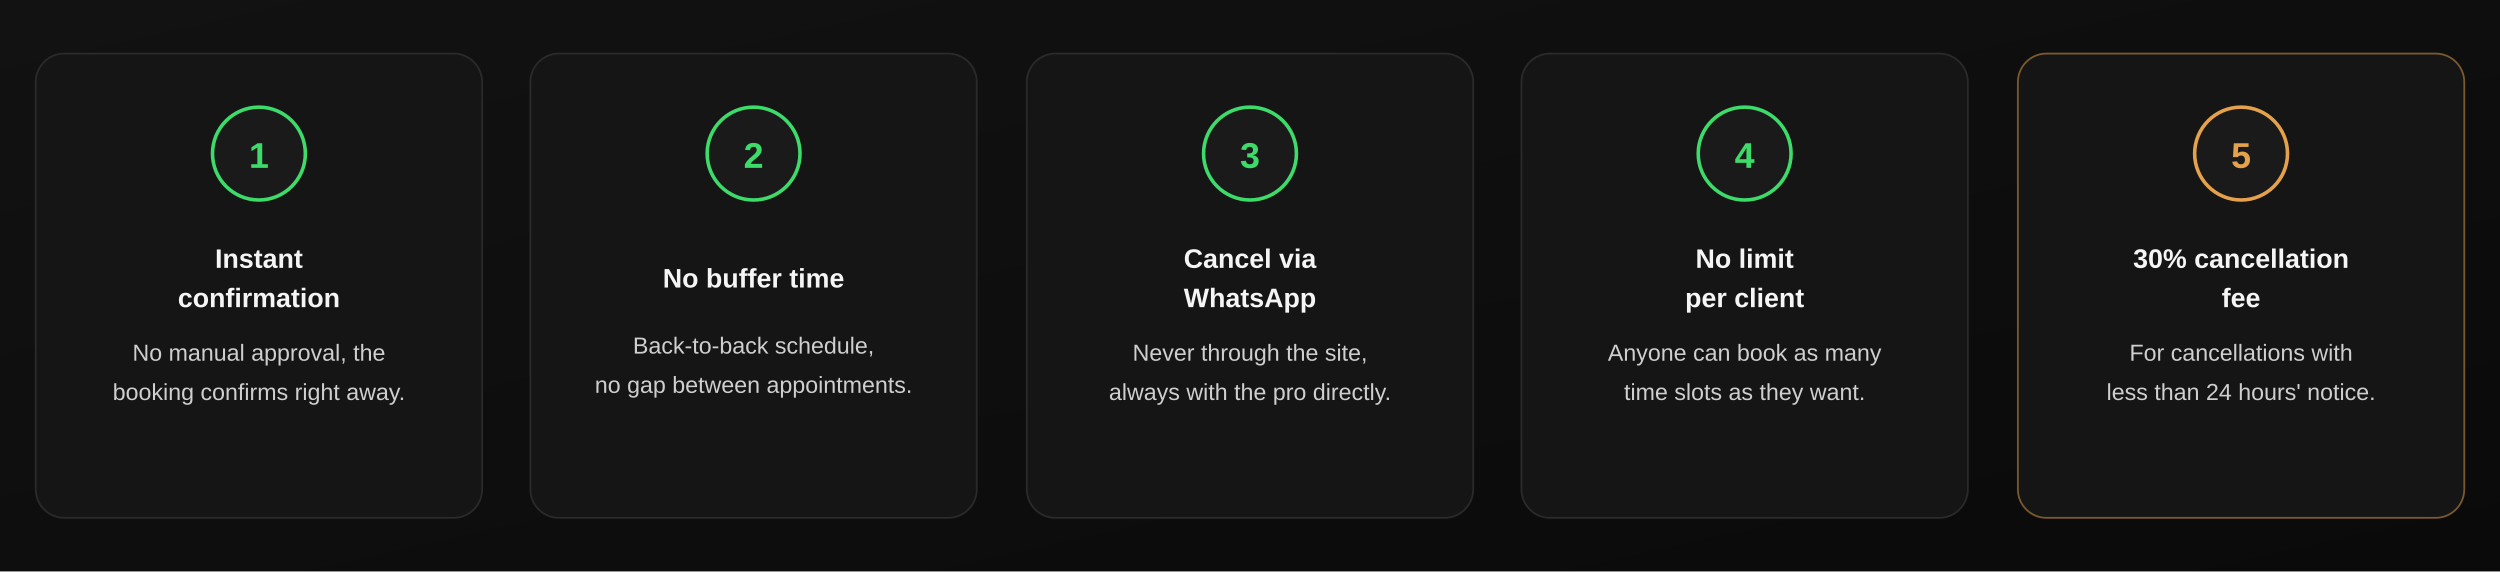
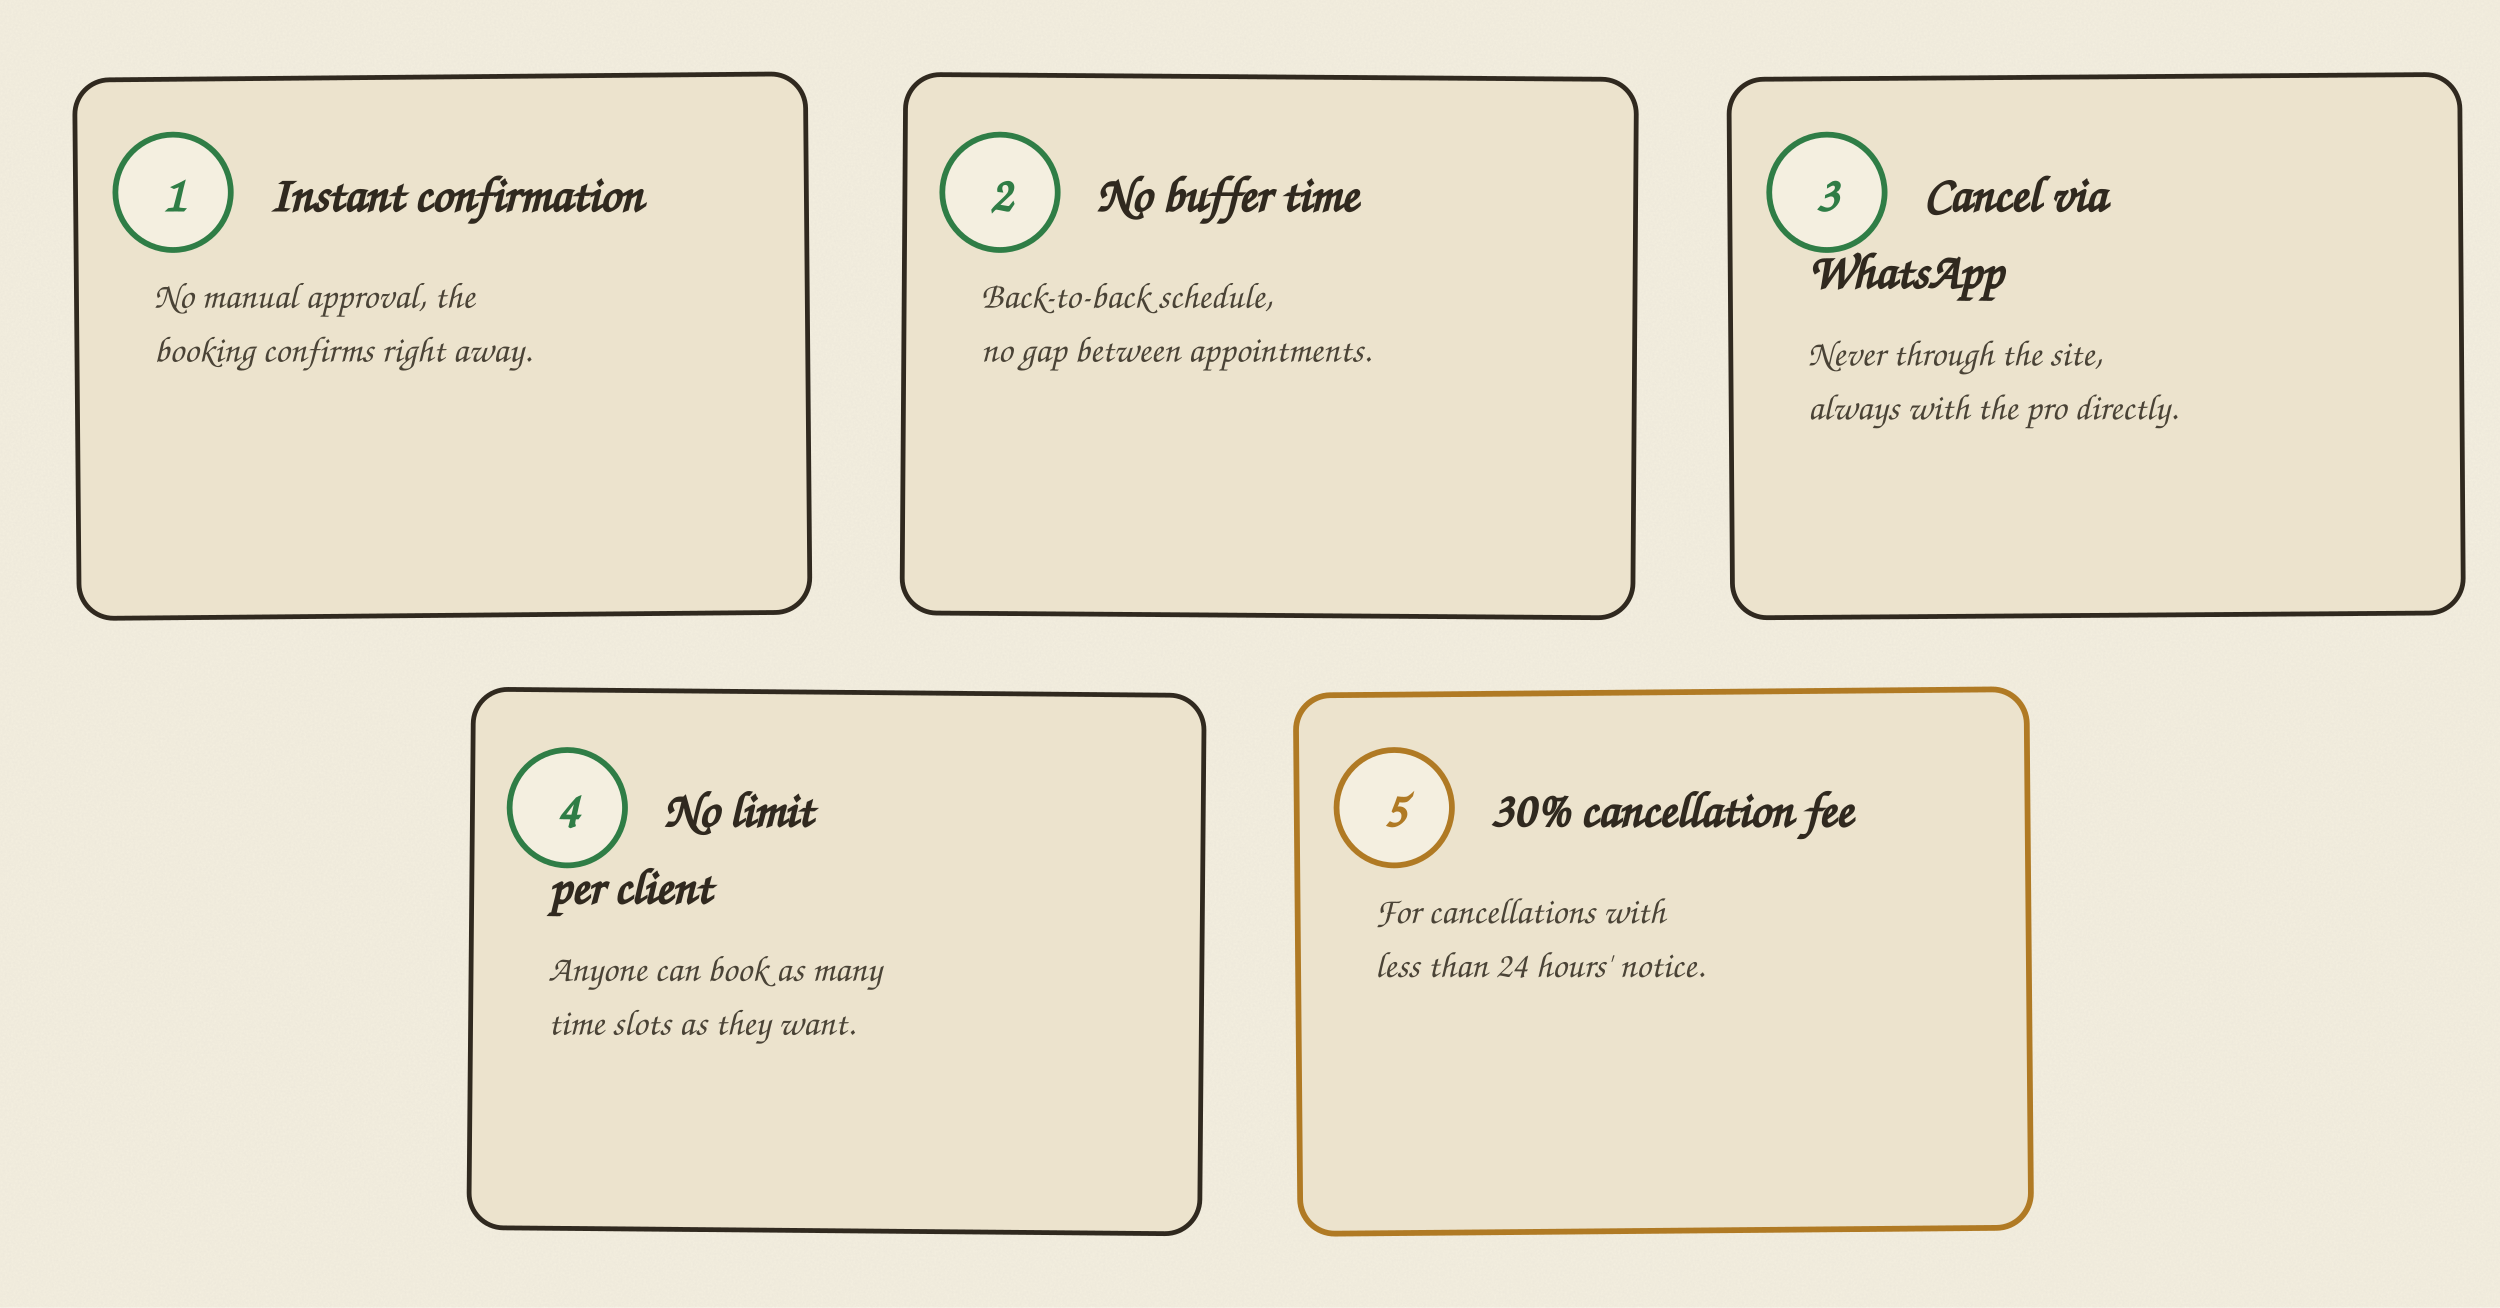
- <svg xmlns="http://www.w3.org/2000/svg" viewBox="0 0 1400 320">
+ <svg xmlns="http://www.w3.org/2000/svg" viewBox="0 0 1300 680">
  <defs>
-     <linearGradient id="bgRulesEn" x1="0" y1="0" x2="1" y2="1">
-       <stop offset="0%" stop-color="#121212" />
-       <stop offset="100%" stop-color="#0a0a0a" />
-     </linearGradient>
+     <filter id="paperNoiseRulesEn" x="-5%" y="-5%" width="110%" height="110%">
+       <feTurbulence type="fractalNoise" baseFrequency="0.9" numOctaves="2" result="noise" />
+       <feColorMatrix in="noise" type="matrix" values="0 0 0 0 0  0 0 0 0 0  0 0 0 0 0  0 0 0 0.03 0" />
+     </filter>
  </defs>
-   <rect width="1400" height="320" fill="url(#bgRulesEn)" />
-   <g font-family="Arial, sans-serif">
-     <rect x="20" y="30" width="250" height="260" rx="16" fill="#151515" stroke="#2a2a2a" />
-     <circle cx="145" cy="86" r="26" fill="#1a1a1a" stroke="#3ddc6a" stroke-width="2" />
-     <text x="145" y="94" text-anchor="middle" fill="#3ddc6a" font-size="20" font-weight="700">1</text>
-     <text x="145" y="150" text-anchor="middle" fill="#f5f5f5" font-size="15" font-weight="700">Instant</text>
-     <text x="145" y="172" text-anchor="middle" fill="#f5f5f5" font-size="15" font-weight="700">confirmation</text>
-     <text x="145" y="202" text-anchor="middle" fill="#cfcfcf" font-size="13">No manual approval, the</text>
-     <text x="145" y="224" text-anchor="middle" fill="#cfcfcf" font-size="13">booking confirms right away.</text>
-     <rect x="297" y="30" width="250" height="260" rx="16" fill="#151515" stroke="#2a2a2a" />
-     <circle cx="422" cy="86" r="26" fill="#1a1a1a" stroke="#3ddc6a" stroke-width="2" />
-     <text x="422" y="94" text-anchor="middle" fill="#3ddc6a" font-size="20" font-weight="700">2</text>
-     <text x="422" y="161" text-anchor="middle" fill="#f5f5f5" font-size="15" font-weight="700">No buffer time</text>
-     <text x="422" y="198" text-anchor="middle" fill="#cfcfcf" font-size="13">Back-to-back schedule,</text>
-     <text x="422" y="220" text-anchor="middle" fill="#cfcfcf" font-size="13">no gap between appointments.</text>
-     <rect x="575" y="30" width="250" height="260" rx="16" fill="#151515" stroke="#2a2a2a" />
-     <circle cx="700" cy="86" r="26" fill="#1a1a1a" stroke="#3ddc6a" stroke-width="2" />
-     <text x="700" y="94" text-anchor="middle" fill="#3ddc6a" font-size="20" font-weight="700">3</text>
-     <text x="700" y="150" text-anchor="middle" fill="#f5f5f5" font-size="15" font-weight="700">Cancel via</text>
-     <text x="700" y="172" text-anchor="middle" fill="#f5f5f5" font-size="15" font-weight="700">WhatsApp</text>
-     <text x="700" y="202" text-anchor="middle" fill="#cfcfcf" font-size="13">Never through the site,</text>
-     <text x="700" y="224" text-anchor="middle" fill="#cfcfcf" font-size="13">always with the pro directly.</text>
-     <rect x="852" y="30" width="250" height="260" rx="16" fill="#151515" stroke="#2a2a2a" />
-     <circle cx="977" cy="86" r="26" fill="#1a1a1a" stroke="#3ddc6a" stroke-width="2" />
-     <text x="977" y="94" text-anchor="middle" fill="#3ddc6a" font-size="20" font-weight="700">4</text>
-     <text x="977" y="150" text-anchor="middle" fill="#f5f5f5" font-size="15" font-weight="700">No limit</text>
-     <text x="977" y="172" text-anchor="middle" fill="#f5f5f5" font-size="15" font-weight="700">per client</text>
-     <text x="977" y="202" text-anchor="middle" fill="#cfcfcf" font-size="13">Anyone can book as many</text>
-     <text x="977" y="224" text-anchor="middle" fill="#cfcfcf" font-size="13">time slots as they want.</text>
-     <rect x="1130" y="30" width="250" height="260" rx="16" fill="#151515" stroke="#e5a24b" stroke-opacity="0.5" />
-     <circle cx="1255" cy="86" r="26" fill="#1a1a1a" stroke="#e5a24b" stroke-width="2" />
-     <text x="1255" y="94" text-anchor="middle" fill="#e5a24b" font-size="20" font-weight="700">5</text>
-     <text x="1255" y="150" text-anchor="middle" fill="#f5f5f5" font-size="15" font-weight="700">30% cancellation</text>
-     <text x="1255" y="172" text-anchor="middle" fill="#f5f5f5" font-size="15" font-weight="700">fee</text>
-     <text x="1255" y="202" text-anchor="middle" fill="#cfcfcf" font-size="13">For cancellations with</text>
-     <text x="1255" y="224" text-anchor="middle" fill="#cfcfcf" font-size="13">less than 24 hours' notice.</text>
+   <rect width="1300" height="680" fill="#f4efe0" />
+   <rect width="1300" height="680" filter="url(#paperNoiseRulesEn)" />
+   <g font-family="'Comic Sans MS','Segoe Print','Bradley Hand',cursive">
+     <g transform="rotate(-0.5 230 180)">
+       <rect x="40" y="40" width="380" height="280" rx="18" fill="#ece3cd" stroke="#30291f" stroke-width="2.5" />
+     </g>
+     <circle cx="90" cy="100" r="30" fill="#f4efe0" stroke="#2f7d46" stroke-width="3" />
+     <text x="90" y="110" text-anchor="middle" fill="#2f7d46" font-size="26" font-weight="700">1</text>
+     <text x="140" y="110" fill="#30291f" font-size="26" font-weight="700">Instant confirmation</text>
+     <text x="80" y="160" fill="#4a4336" font-size="19">No manual approval, the</text>
+     <text x="80" y="188" fill="#4a4336" font-size="19">booking confirms right away.</text>
+     <g transform="rotate(0.4 660 180)">
+       <rect x="470" y="40" width="380" height="280" rx="18" fill="#ece3cd" stroke="#30291f" stroke-width="2.5" />
+     </g>
+     <circle cx="520" cy="100" r="30" fill="#f4efe0" stroke="#2f7d46" stroke-width="3" />
+     <text x="520" y="110" text-anchor="middle" fill="#2f7d46" font-size="26" font-weight="700">2</text>
+     <text x="570" y="110" fill="#30291f" font-size="26" font-weight="700">No buffer time</text>
+     <text x="510" y="160" fill="#4a4336" font-size="19">Back-to-back schedule,</text>
+     <text x="510" y="188" fill="#4a4336" font-size="19">no gap between appointments.</text>
+     <g transform="rotate(-0.4 1090 180)">
+       <rect x="900" y="40" width="380" height="280" rx="18" fill="#ece3cd" stroke="#30291f" stroke-width="2.5" />
+     </g>
+     <circle cx="950" cy="100" r="30" fill="#f4efe0" stroke="#2f7d46" stroke-width="3" />
+     <text x="950" y="110" text-anchor="middle" fill="#2f7d46" font-size="26" font-weight="700">3</text>
+     <text x="1000" y="110" fill="#30291f" font-size="26" font-weight="700">Cancel via</text>
+     <text x="940" y="150" fill="#30291f" font-size="26" font-weight="700">WhatsApp</text>
+     <text x="940" y="190" fill="#4a4336" font-size="19">Never through the site,</text>
+     <text x="940" y="218" fill="#4a4336" font-size="19">always with the pro directly.</text>
+     <g transform="rotate(0.5 435 500)">
+       <rect x="245" y="360" width="380" height="280" rx="18" fill="#ece3cd" stroke="#30291f" stroke-width="2.5" />
+     </g>
+     <circle cx="295" cy="420" r="30" fill="#f4efe0" stroke="#2f7d46" stroke-width="3" />
+     <text x="295" y="430" text-anchor="middle" fill="#2f7d46" font-size="26" font-weight="700">4</text>
+     <text x="345" y="430" fill="#30291f" font-size="26" font-weight="700">No limit</text>
+     <text x="285" y="470" fill="#30291f" font-size="26" font-weight="700">per client</text>
+     <text x="285" y="510" fill="#4a4336" font-size="19">Anyone can book as many</text>
+     <text x="285" y="538" fill="#4a4336" font-size="19">time slots as they want.</text>
+     <g transform="rotate(-0.5 865 500)">
+       <rect x="675" y="360" width="380" height="280" rx="18" fill="#ece3cd" stroke="#b07a24" stroke-width="3" />
+     </g>
+     <circle cx="725" cy="420" r="30" fill="#f4efe0" stroke="#b07a24" stroke-width="3" />
+     <text x="725" y="430" text-anchor="middle" fill="#b07a24" font-size="26" font-weight="700">5</text>
+     <text x="775" y="430" fill="#30291f" font-size="26" font-weight="700">30% cancellation fee</text>
+     <text x="715" y="480" fill="#4a4336" font-size="19">For cancellations with</text>
+     <text x="715" y="508" fill="#4a4336" font-size="19">less than 24 hours' notice.</text>
  </g>
</svg>
